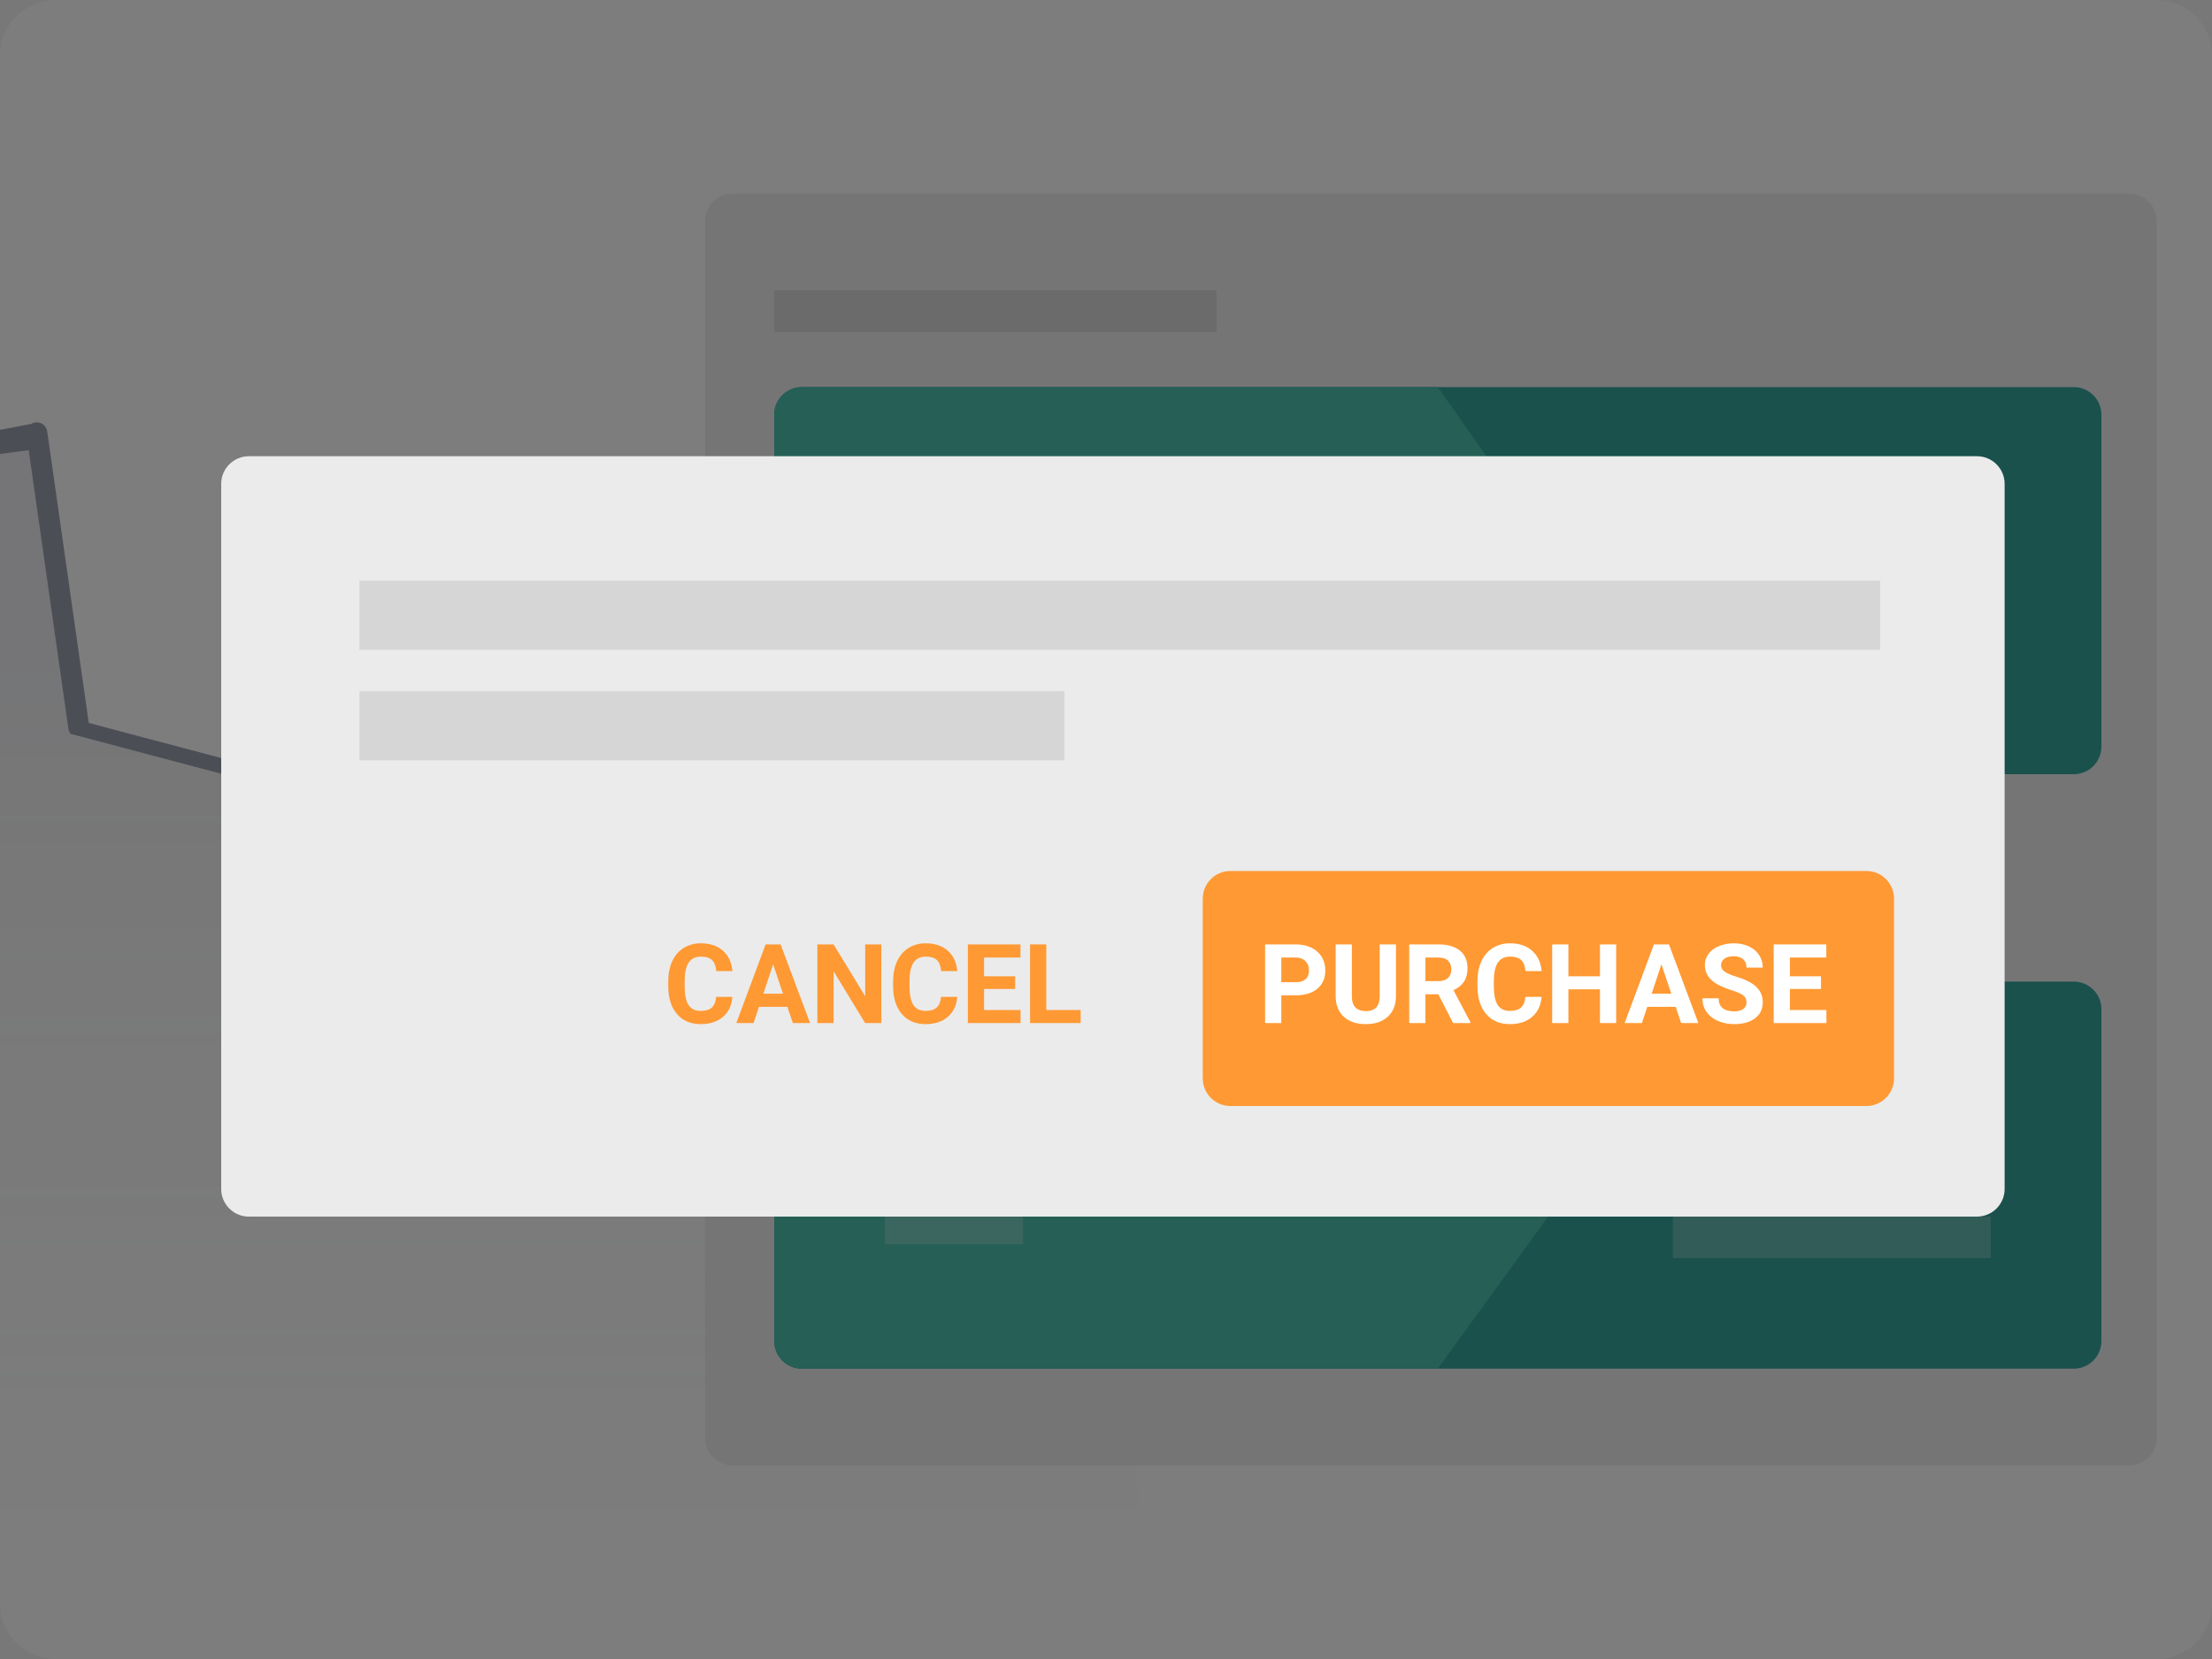
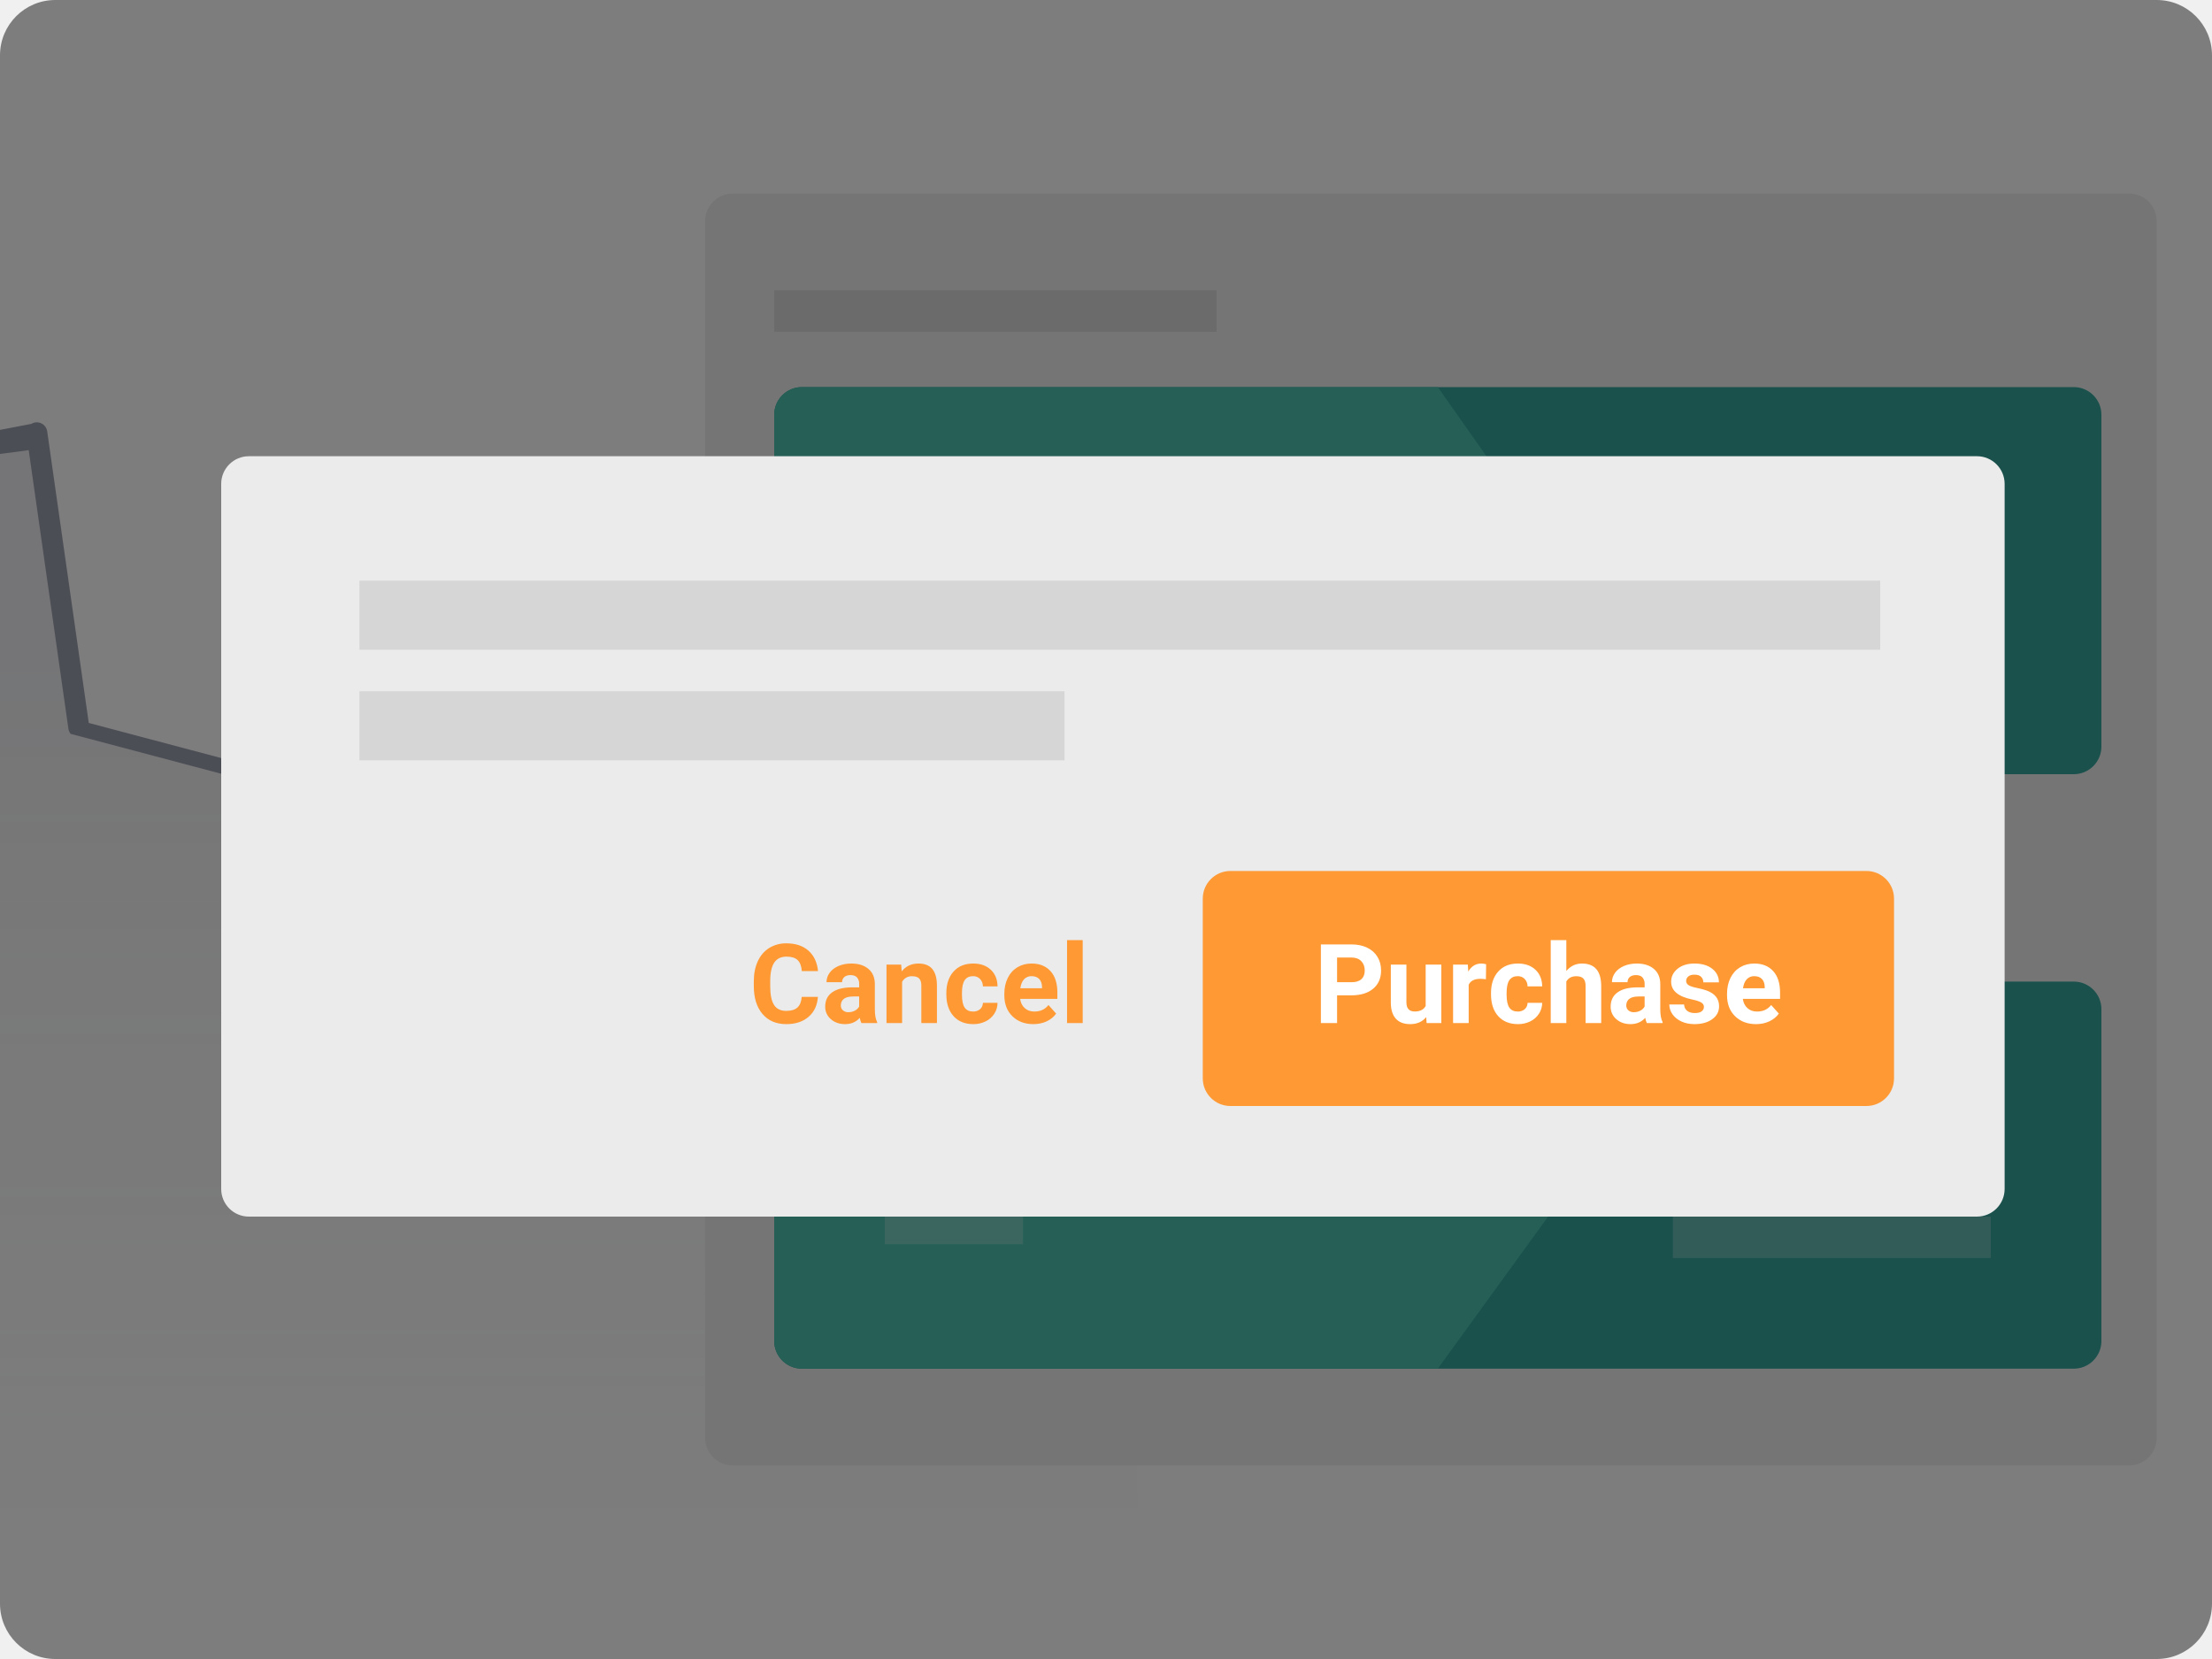
<svg xmlns="http://www.w3.org/2000/svg" width="160" height="120">
  <defs>
    <linearGradient x1="50%" y1="126.023%" x2="50%" y2="32.907%" id="a">
      <stop stop-color="#FFF" stop-opacity="0" offset="0%" />
      <stop stop-color="#999CAC" stop-opacity=".161" offset="100%" />
    </linearGradient>
  </defs>
  <g fill="none" fill-rule="evenodd">
    <rect fill="#FAFAFA" width="160" height="120" rx="4" />
    <path fill="url(#a)" d="M82.243 29.799H65.576l-7.575 22.68L54.97 17l-4.546 35.478h-6.06l-7.576 30.24-3.03-22.68-28.183-7.56L2.501 31.5 0 31.095v77.99h82.243z" />
-     <path d="M83 32c-.142.143-.335-1.45-.536-1.45H66.32l-7.414 22.296c-.264.791-1.422.642-1.477-.19l-2.43-31.736-3.645 31.761a.76.76 0 0 1-.755.685h-5.427l-7.481 29.787c-.144.862-1.386.841-1.5-.024L33.182 60.52 5.105 53.08a.762.762 0 0 1-.158-.368L2.076 32.56 0 32.836v-1.741l2.268-.435a.758.758 0 0 1 1.146.542l3.006 21.09 28.08 7.445a.762.762 0 0 1 .16.375l2.366 17.79 6.755-25.42a.76.76 0 0 1 .748-.636h5.383l4.484-35.16c.093-.929 1.45-.906 1.512.025l2.778 31.986 6.367-19.148a.759.759 0 0 1 .72-.52H82.15L83 32z" fill="#999CAC" fill-rule="nonzero" />
+     <path d="M83 32c-.142.143-.335-1.45-.536-1.45H66.32l-7.414 22.296c-.264.791-1.422.642-1.477-.19l-2.43-31.736-3.645 31.761a.76.76 0 0 1-.755.685h-5.427l-7.481 29.787c-.144.862-1.386.841-1.5-.024L33.182 60.52l-28.077-7.44a.762.762 0 0 1-.158-.368L2.076 32.56 0 32.836v-1.741l2.268-.435a.758.758 0 0 1 1.146.542l3.006 21.09L34.5 59.737a.762.762 0 0 1 .16.375l2.366 17.79 6.755-25.42a.76.76 0 0 1 .748-.636h5.383l4.484-35.16c.093-.929 1.45-.906 1.512.025l2.778 31.986 6.367-19.148a.759.759 0 0 1 .72-.52H82.15L83 32z" fill="#999CAC" fill-rule="nonzero" />
    <rect fill="#EBEBEB" fill-rule="nonzero" x="51.001" y="14" width="105" height="92" rx="2" />
    <path d="M56 21h32v3H56v-3zm0 43h32v3H56v-3z" fill="#D6D6D6" />
    <rect fill="#34A39A" x="56.001" y="28" width="96" height="28" rx="2" />
    <path d="M58 28h46l10 14.21L104 56H58a2 2 0 0 1-2-2V30a2 2 0 0 1 2-2z" fill="#4BBFAB" />
    <path d="M121 36h23v3h-23v-3zm0 9h23v3h-23v-3z" fill="#62B8B1" />
    <path d="M64 37h10v10H64V37zm13 4h27v3H77v-3z" fill="#74CDBE" />
    <rect fill="#34A39A" x="56.001" y="71" width="96" height="28" rx="2" />
    <path d="M58 71h46l10 14.21L104 99H58a2 2 0 0 1-2-2V73a2 2 0 0 1 2-2z" fill="#4BBFAB" />
    <path d="M121 79h23v3h-23v-3zm0 9h23v3h-23v-3z" fill="#62B8B1" />
    <path d="M64 80h10v10H64V80zm13 4h27v3H77v-3z" fill="#74CDBE" />
-     <path fill="#000" fill-rule="nonzero" opacity=".5" d="M0 0h160v120H0z" />
+     <rect fill="#000" fill-rule="nonzero" opacity=".5" width="160" height="120" rx="4" />
    <rect fill="#EBEBEB" fill-rule="nonzero" x="16" y="33" width="129" height="55" rx="2" />
    <path d="M26 42h110v5H26v-5zm0 8h51v5H26v-5z" fill="#D6D6D6" />
    <rect fill="#F93" x="87" y="63" width="50" height="17" rx="2" />
-     <path d="M92.68 71.996V74h-1.172v-5.688h2.219c.427 0 .802.079 1.127.235.324.156.573.378.748.666.174.288.261.615.261.982 0 .558-.19.997-.572 1.319-.381.321-.91.482-1.584.482H92.68zm0-.95h1.047c.31 0 .546-.072.709-.218.162-.146.244-.354.244-.625 0-.279-.082-.504-.246-.676-.164-.172-.391-.26-.68-.265H92.68v1.785zm8.293-2.734v3.747c0 .622-.195 1.114-.584 1.476-.39.362-.922.543-1.596.543-.664 0-1.191-.176-1.582-.527-.39-.352-.59-.835-.598-1.45v-3.788h1.172v3.753c0 .373.09.644.268.815.178.17.425.256.74.256.659 0 .993-.347 1.004-1.04v-3.784h1.176zm3.066 3.606h-.934V74h-1.171v-5.688h2.113c.672 0 1.19.15 1.555.45.364.3.546.722.546 1.27 0 .387-.084.71-.252.97-.167.26-.422.465-.763.62l1.23 2.323V74h-1.258l-1.066-2.082zm-.934-.95h.946c.294 0 .522-.074.683-.224.162-.15.243-.356.243-.619 0-.268-.077-.48-.229-.633-.152-.153-.386-.23-.701-.23h-.942v1.707zm8.399 1.137c-.044.612-.27 1.094-.678 1.446-.407.351-.944.527-1.611.527-.73 0-1.303-.245-1.72-.736-.419-.491-.628-1.165-.628-2.022v-.347c0-.547.097-1.029.29-1.446.192-.416.467-.736.825-.959a2.314 2.314 0 0 1 1.248-.334c.657 0 1.185.176 1.586.528.401.351.633.845.696 1.48h-1.172c-.029-.367-.131-.633-.307-.799-.176-.165-.443-.248-.803-.248-.39 0-.682.14-.876.42-.194.28-.294.714-.3 1.303v.43c0 .614.094 1.063.28 1.347.186.284.48.426.88.426.363 0 .633-.083.811-.248.179-.165.281-.421.307-.768h1.172zM116.902 74h-1.172v-2.438h-2.285V74h-1.172v-5.688h1.172v2.305h2.285v-2.305h1.172V74zm4.305-1.172h-2.055l-.39 1.172h-1.246l2.117-5.688h1.086L122.848 74h-1.246l-.395-1.172zm-1.738-.95h1.422l-.715-2.128-.707 2.129zm6.86.63c0-.222-.079-.391-.235-.51-.157-.118-.438-.243-.844-.375a5.981 5.981 0 0 1-.965-.389c-.646-.349-.969-.819-.969-1.41 0-.307.087-.581.26-.822.173-.24.422-.43.746-.564a2.808 2.808 0 0 1 1.092-.204c.406 0 .768.074 1.086.221.318.147.564.355.74.623.176.268.264.573.264.914h-1.172c0-.26-.082-.463-.246-.607-.164-.145-.395-.217-.691-.217-.287 0-.51.06-.668.182a.573.573 0 0 0-.239.478c0 .185.093.34.28.465.186.125.46.242.822.352.667.2 1.152.449 1.457.746.305.297.457.666.457 1.109 0 .492-.186.878-.559 1.158-.372.28-.873.42-1.504.42-.437 0-.836-.08-1.195-.24-.36-.16-.633-.38-.822-.658a1.686 1.686 0 0 1-.283-.97h1.175c0 .629.375.942 1.125.942.28 0 .496-.056.653-.17a.553.553 0 0 0 .234-.474zm5.39-.973h-2.25v1.524h2.64V74h-3.812v-5.688h3.805v.95h-2.633v1.355h2.25v.918z" fill="#FFF" fill-rule="nonzero" />
-     <path d="M52.973 72.105c-.045.612-.27 1.094-.678 1.446-.408.351-.945.527-1.611.527-.73 0-1.303-.245-1.721-.736-.418-.491-.627-1.165-.627-2.022v-.347c0-.547.096-1.029.289-1.446.193-.416.468-.736.826-.959a2.314 2.314 0 0 1 1.248-.334c.656 0 1.185.176 1.586.528.401.351.633.845.695 1.48h-1.17c-.03-.367-.131-.633-.307-.799-.176-.165-.443-.248-.803-.248-.39 0-.683.14-.877.42-.194.28-.293.714-.299 1.303v.43c0 .614.094 1.063.28 1.347.186.284.48.426.88.426.363 0 .633-.083.811-.248.179-.165.28-.421.307-.768h1.172zm3.98.723h-2.055L54.508 74h-1.246l2.117-5.688h1.086L58.594 74h-1.246l-.395-1.172zm-1.738-.95h1.422l-.715-2.128-.707 2.129zM63.75 74h-1.172l-2.281-3.742V74h-1.172v-5.688h1.172l2.285 3.75v-3.75h1.168V74zm5.488-1.895c-.044.612-.27 1.094-.677 1.446-.408.351-.945.527-1.612.527-.729 0-1.303-.245-1.72-.736-.418-.491-.627-1.165-.627-2.022v-.347c0-.547.096-1.029.289-1.446.192-.416.468-.736.826-.959a2.314 2.314 0 0 1 1.248-.334c.656 0 1.185.176 1.586.528.4.351.633.845.695 1.48h-1.172c-.028-.367-.13-.633-.306-.799-.176-.165-.444-.248-.803-.248-.39 0-.683.14-.877.42-.194.28-.294.714-.299 1.303v.43c0 .614.093 1.063.28 1.347.186.284.48.426.88.426.362 0 .632-.083.81-.248.18-.165.281-.421.307-.768h1.172zm4.192-.57h-2.25v1.524h2.64V74h-3.812v-5.688h3.805v.95H71.18v1.355h2.25v.918zm2.25 1.524h2.488V74h-3.66v-5.688h1.172v4.747z" fill="#F93" fill-rule="nonzero" />
+     <path d="M96.715 71.996V74h-1.172v-5.688h2.219c.427 0 .802.079 1.127.235.324.156.573.378.748.666.174.288.261.615.261.982 0 .558-.19.997-.572 1.319-.381.321-.91.482-1.584.482h-1.027zm0-.95h1.047c.31 0 .546-.072.709-.218.162-.146.244-.354.244-.625 0-.279-.082-.504-.246-.676-.164-.172-.39-.26-.68-.265h-1.074v1.785zm6.445 2.524c-.278.339-.664.508-1.156.508-.453 0-.799-.13-1.037-.39-.238-.26-.36-.642-.365-1.145v-2.77h1.128v2.73c0 .441.201.661.602.661.383 0 .646-.133.79-.398v-2.993h1.132V74h-1.063l-.03-.43zm4.32-2.738a3.067 3.067 0 0 0-.406-.031c-.427 0-.707.144-.84.433V74h-1.129v-4.227h1.067l.031.504c.227-.388.54-.582.942-.582.125 0 .242.017.351.051l-.016 1.086zm2.301 2.336a.74.74 0 0 0 .508-.172.602.602 0 0 0 .203-.457h1.059c-.003.287-.08.549-.235.787a1.547 1.547 0 0 1-.63.555 1.974 1.974 0 0 1-.885.197c-.604 0-1.08-.192-1.43-.576-.349-.384-.523-.915-.523-1.592v-.074c0-.651.173-1.17.52-1.559.346-.388.82-.582 1.425-.582.529 0 .952.15 1.271.451.32.301.482.702.487 1.202h-1.059a.77.77 0 0 0-.203-.534.68.68 0 0 0-.516-.205c-.263 0-.461.096-.595.287-.134.192-.201.502-.201.932v.117c0 .435.066.748.199.938.133.19.334.285.605.285zm3.516-2.934c.3-.359.676-.539 1.129-.539.916 0 1.381.533 1.394 1.598V74h-1.129v-2.676c0-.242-.052-.421-.156-.537-.104-.116-.277-.174-.52-.174-.33 0-.57.128-.718.383V74h-1.129v-6h1.129v2.234zM119.12 74a1.254 1.254 0 0 1-.113-.379c-.274.305-.63.457-1.067.457-.414 0-.757-.12-1.029-.36a1.156 1.156 0 0 1-.408-.906c0-.447.166-.791.498-1.03.332-.24.812-.361 1.44-.364h.519v-.242a.696.696 0 0 0-.15-.469c-.1-.117-.259-.176-.475-.176-.19 0-.34.046-.447.137a.464.464 0 0 0-.162.375h-1.13c0-.245.076-.471.227-.68.151-.208.365-.371.64-.49.277-.118.587-.178.93-.178.521 0 .935.131 1.24.393.307.262.46.63.46 1.103v1.832c.002.401.058.705.168.91V74h-1.14zm-.933-.785c.166 0 .32-.037.46-.111a.731.731 0 0 0 .313-.3v-.726h-.422c-.565 0-.866.195-.902.586l-.004.066c0 .141.05.257.148.348a.577.577 0 0 0 .406.137zm5.062-.383c0-.138-.068-.247-.205-.326-.137-.08-.356-.15-.658-.213-1.005-.211-1.508-.638-1.508-1.281 0-.375.156-.688.467-.94.31-.251.718-.377 1.22-.377.537 0 .966.127 1.288.38.321.252.482.58.482.984h-1.129a.546.546 0 0 0-.156-.4c-.104-.106-.267-.159-.489-.159-.19 0-.337.043-.44.129a.407.407 0 0 0-.157.328c0 .125.06.226.178.303.118.077.318.143.6.199.28.056.517.12.71.19.596.218.895.597.895 1.136 0 .386-.166.697-.496.936-.331.238-.758.357-1.282.357-.354 0-.668-.063-.943-.19-.275-.126-.49-.299-.647-.519a1.207 1.207 0 0 1-.234-.713h1.07c.01.2.085.354.223.461.138.107.323.16.555.16.216 0 .38-.04.49-.123a.383.383 0 0 0 .166-.322zm3.77 1.246c-.62 0-1.125-.19-1.514-.57-.39-.38-.584-.887-.584-1.52v-.11c0-.424.082-.803.246-1.138.164-.334.396-.592.697-.773.301-.181.644-.272 1.03-.272.578 0 1.033.183 1.365.547.332.365.498.882.498 1.551v.46h-2.692c.037.277.147.498.33.665.184.167.416.25.698.25.435 0 .774-.158 1.02-.473l.554.621c-.17.24-.398.427-.688.561-.289.134-.609.201-.96.201zm-.13-3.469a.707.707 0 0 0-.544.227c-.14.151-.229.367-.268.648h1.57v-.09c-.005-.25-.072-.443-.203-.58-.13-.136-.315-.205-.554-.205z" fill="#FFF" fill-rule="nonzero" />
+     <path d="M59.162 72.105c-.044.612-.27 1.094-.678 1.446-.407.351-.944.527-1.611.527-.73 0-1.303-.245-1.72-.736-.419-.491-.628-1.165-.628-2.022v-.347c0-.547.097-1.029.29-1.446.192-.416.468-.736.826-.959a2.314 2.314 0 0 1 1.248-.334c.656 0 1.185.176 1.586.528.4.351.632.845.695 1.48h-1.172c-.029-.367-.13-.633-.307-.799-.175-.165-.443-.248-.802-.248-.391 0-.683.14-.877.42-.194.28-.294.714-.3 1.303v.43c0 .614.094 1.063.28 1.347.186.284.48.426.881.426.362 0 .632-.083.81-.248.179-.165.281-.421.307-.768h1.172zM62.307 74a1.254 1.254 0 0 1-.114-.379c-.273.305-.629.457-1.066.457-.414 0-.757-.12-1.03-.36a1.156 1.156 0 0 1-.408-.906c0-.447.166-.791.498-1.03.333-.24.812-.361 1.44-.364h.52v-.242a.696.696 0 0 0-.15-.469c-.101-.117-.26-.176-.476-.176-.19 0-.339.046-.447.137a.464.464 0 0 0-.162.375h-1.129c0-.245.076-.471.227-.68.15-.208.364-.371.64-.49.276-.118.586-.178.93-.178.52 0 .934.131 1.24.393.306.262.46.63.46 1.103v1.832c.002.401.058.705.167.91V74h-1.14zm-.934-.785c.167 0 .32-.037.461-.111a.731.731 0 0 0 .312-.3v-.726h-.421c-.565 0-.866.195-.903.586l-.004.066c0 .141.05.257.149.348a.577.577 0 0 0 .406.137zm3.813-3.442l.035.489c.302-.378.707-.567 1.215-.567.447 0 .78.132 1 .395.218.263.33.656.335 1.18V74h-1.128v-2.703c0-.24-.053-.414-.157-.522-.104-.108-.277-.162-.52-.162a.777.777 0 0 0-.714.407V74h-1.129v-4.227h1.063zm5.199 3.395a.74.74 0 0 0 .508-.172.602.602 0 0 0 .203-.457h1.058c-.002.287-.08.549-.234.787a1.547 1.547 0 0 1-.63.555 1.974 1.974 0 0 1-.886.197c-.604 0-1.08-.192-1.43-.576-.348-.384-.523-.915-.523-1.592v-.074c0-.651.173-1.17.52-1.559.346-.388.821-.582 1.425-.582.53 0 .953.15 1.272.451.319.301.481.702.486 1.202h-1.058a.77.77 0 0 0-.203-.534.68.68 0 0 0-.516-.205c-.263 0-.462.096-.596.287-.134.192-.2.502-.2.932v.117c0 .435.065.748.198.938.133.19.335.285.606.285zm4.36.91c-.62 0-1.125-.19-1.515-.57-.389-.38-.584-.887-.584-1.52v-.11c0-.424.083-.803.247-1.138.164-.334.396-.592.697-.773.3-.181.644-.272 1.03-.272.577 0 1.032.183 1.364.547.332.365.498.882.498 1.551v.46h-2.691c.036.277.146.498.33.665.184.167.416.25.697.25.435 0 .775-.158 1.02-.473l.555.621c-.17.24-.399.427-.688.561-.289.134-.61.201-.96.201zm-.13-3.469a.707.707 0 0 0-.545.227c-.139.151-.228.367-.267.648h1.57v-.09c-.005-.25-.073-.443-.203-.58-.13-.136-.315-.205-.555-.205zm3.7 3.391h-1.133v-6h1.132v6z" fill="#F93" fill-rule="nonzero" />
  </g>
</svg>
